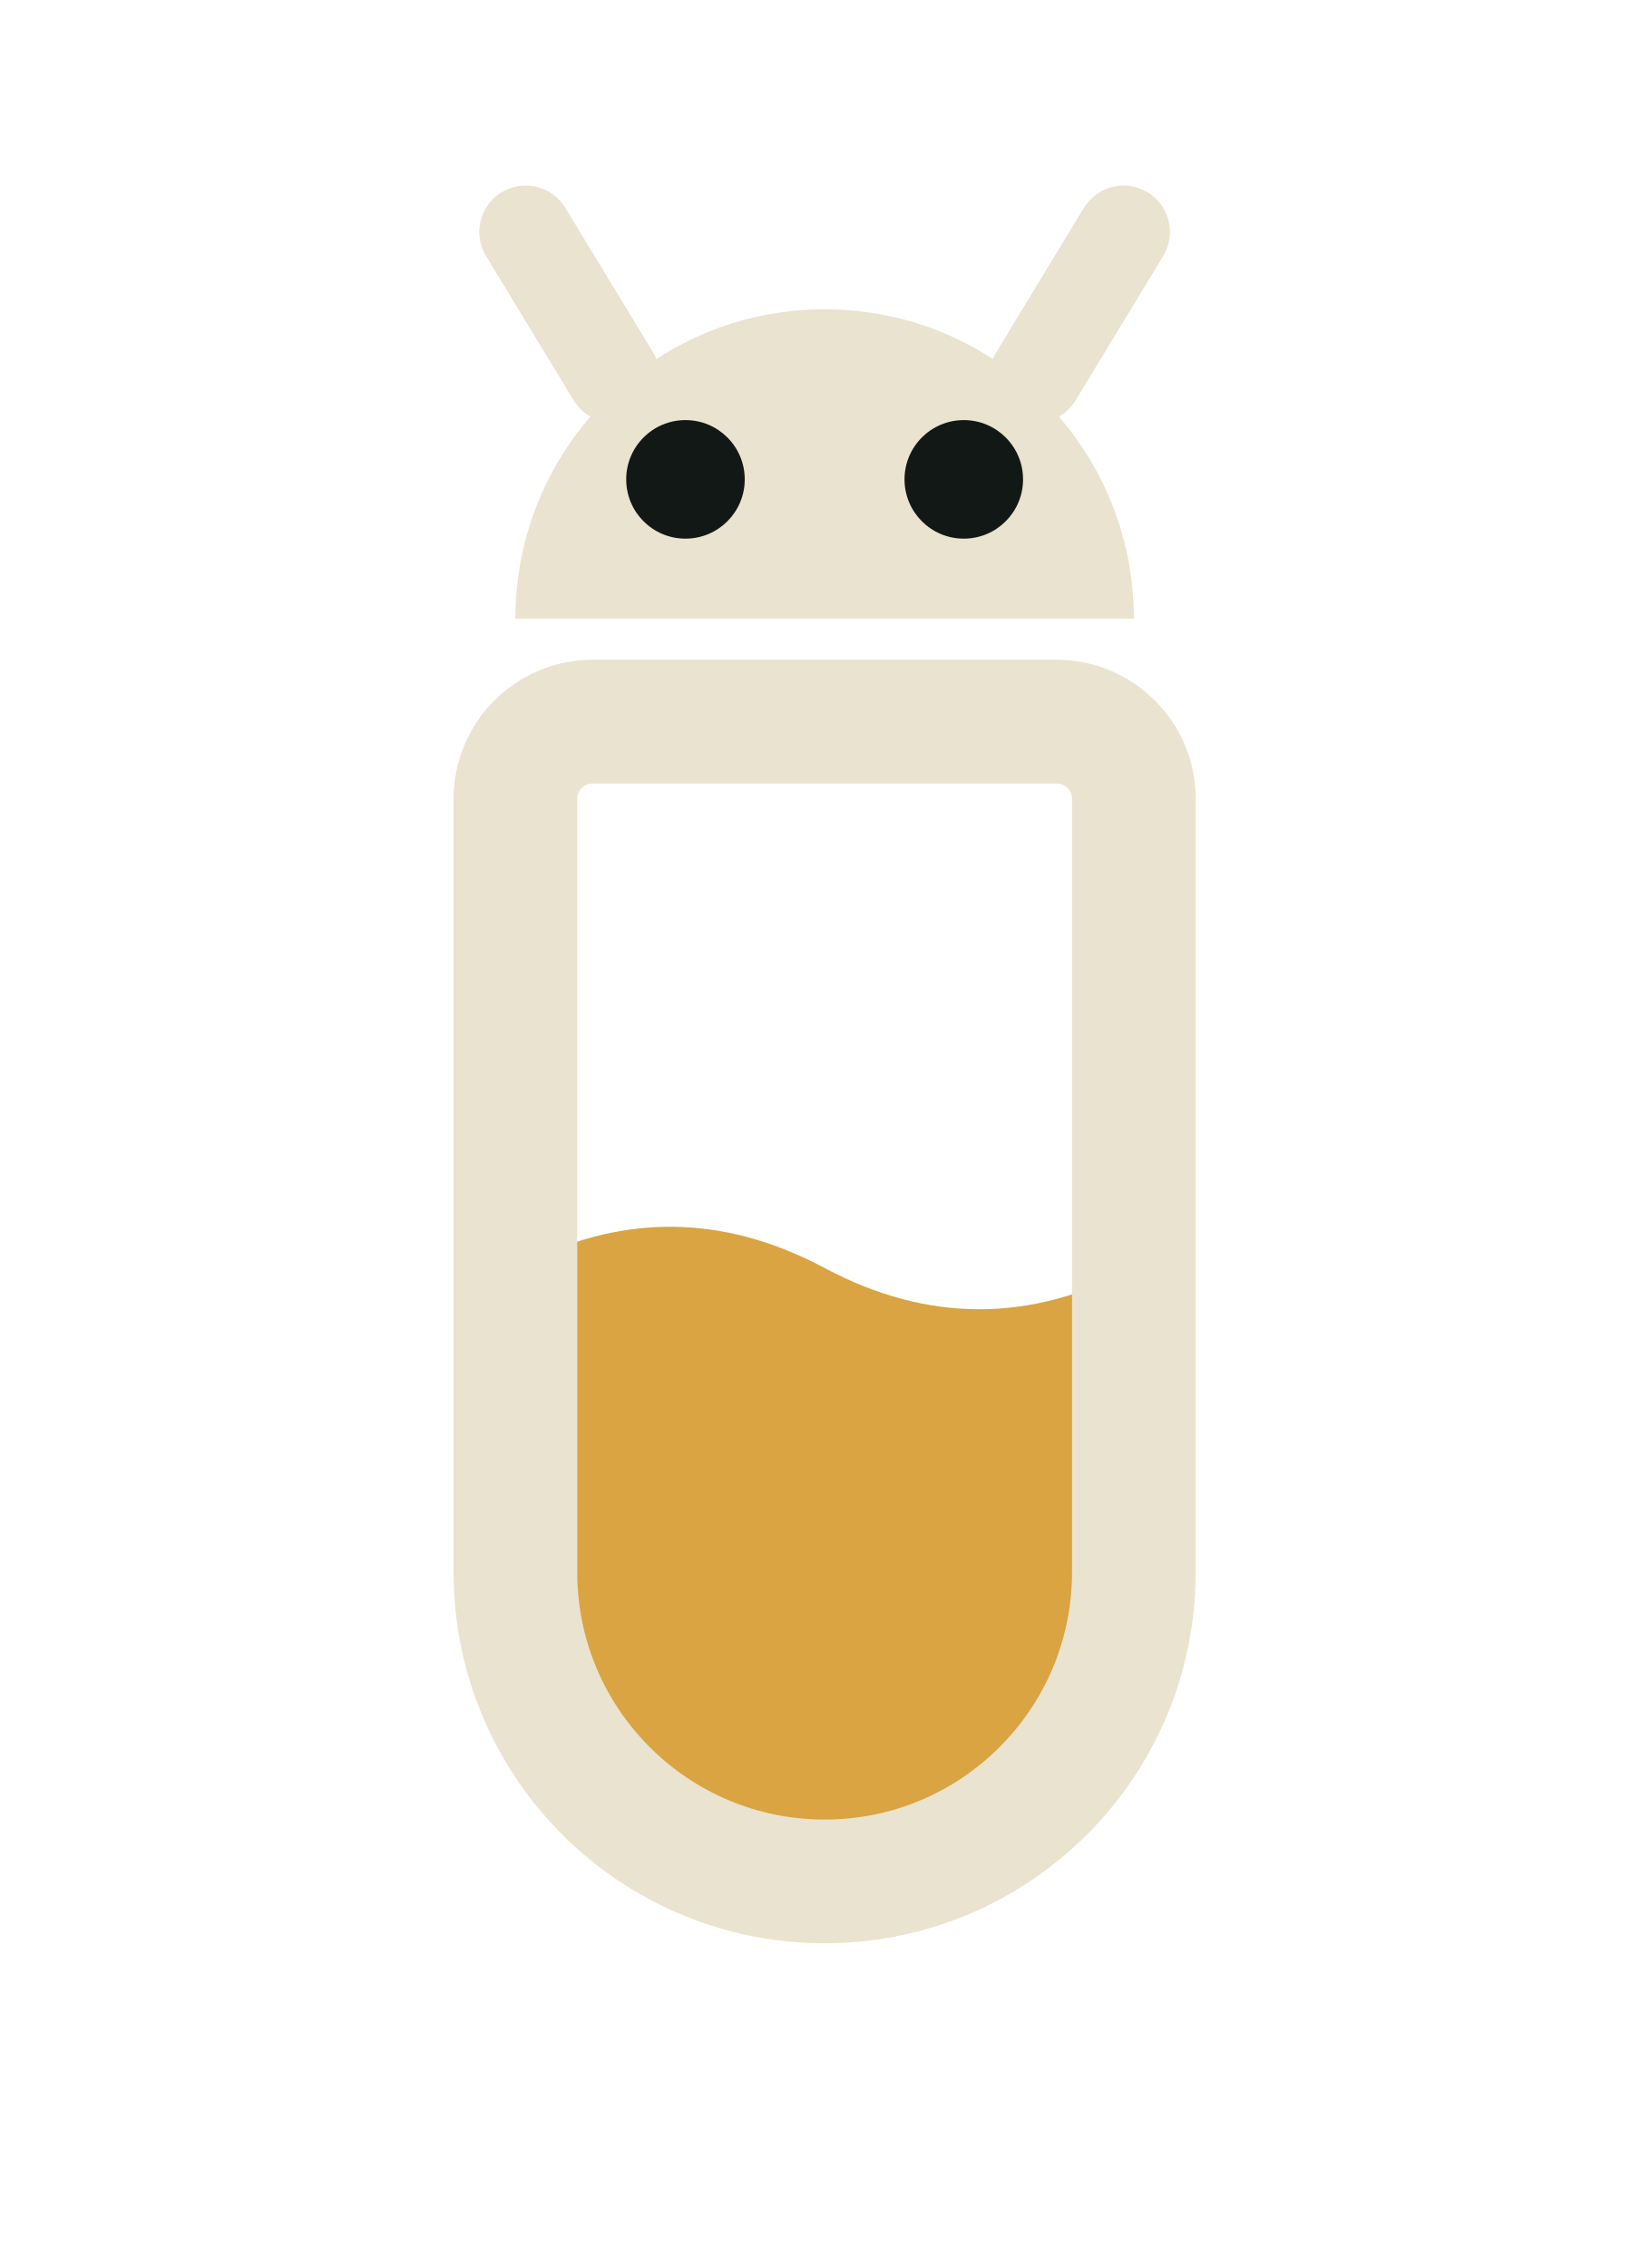
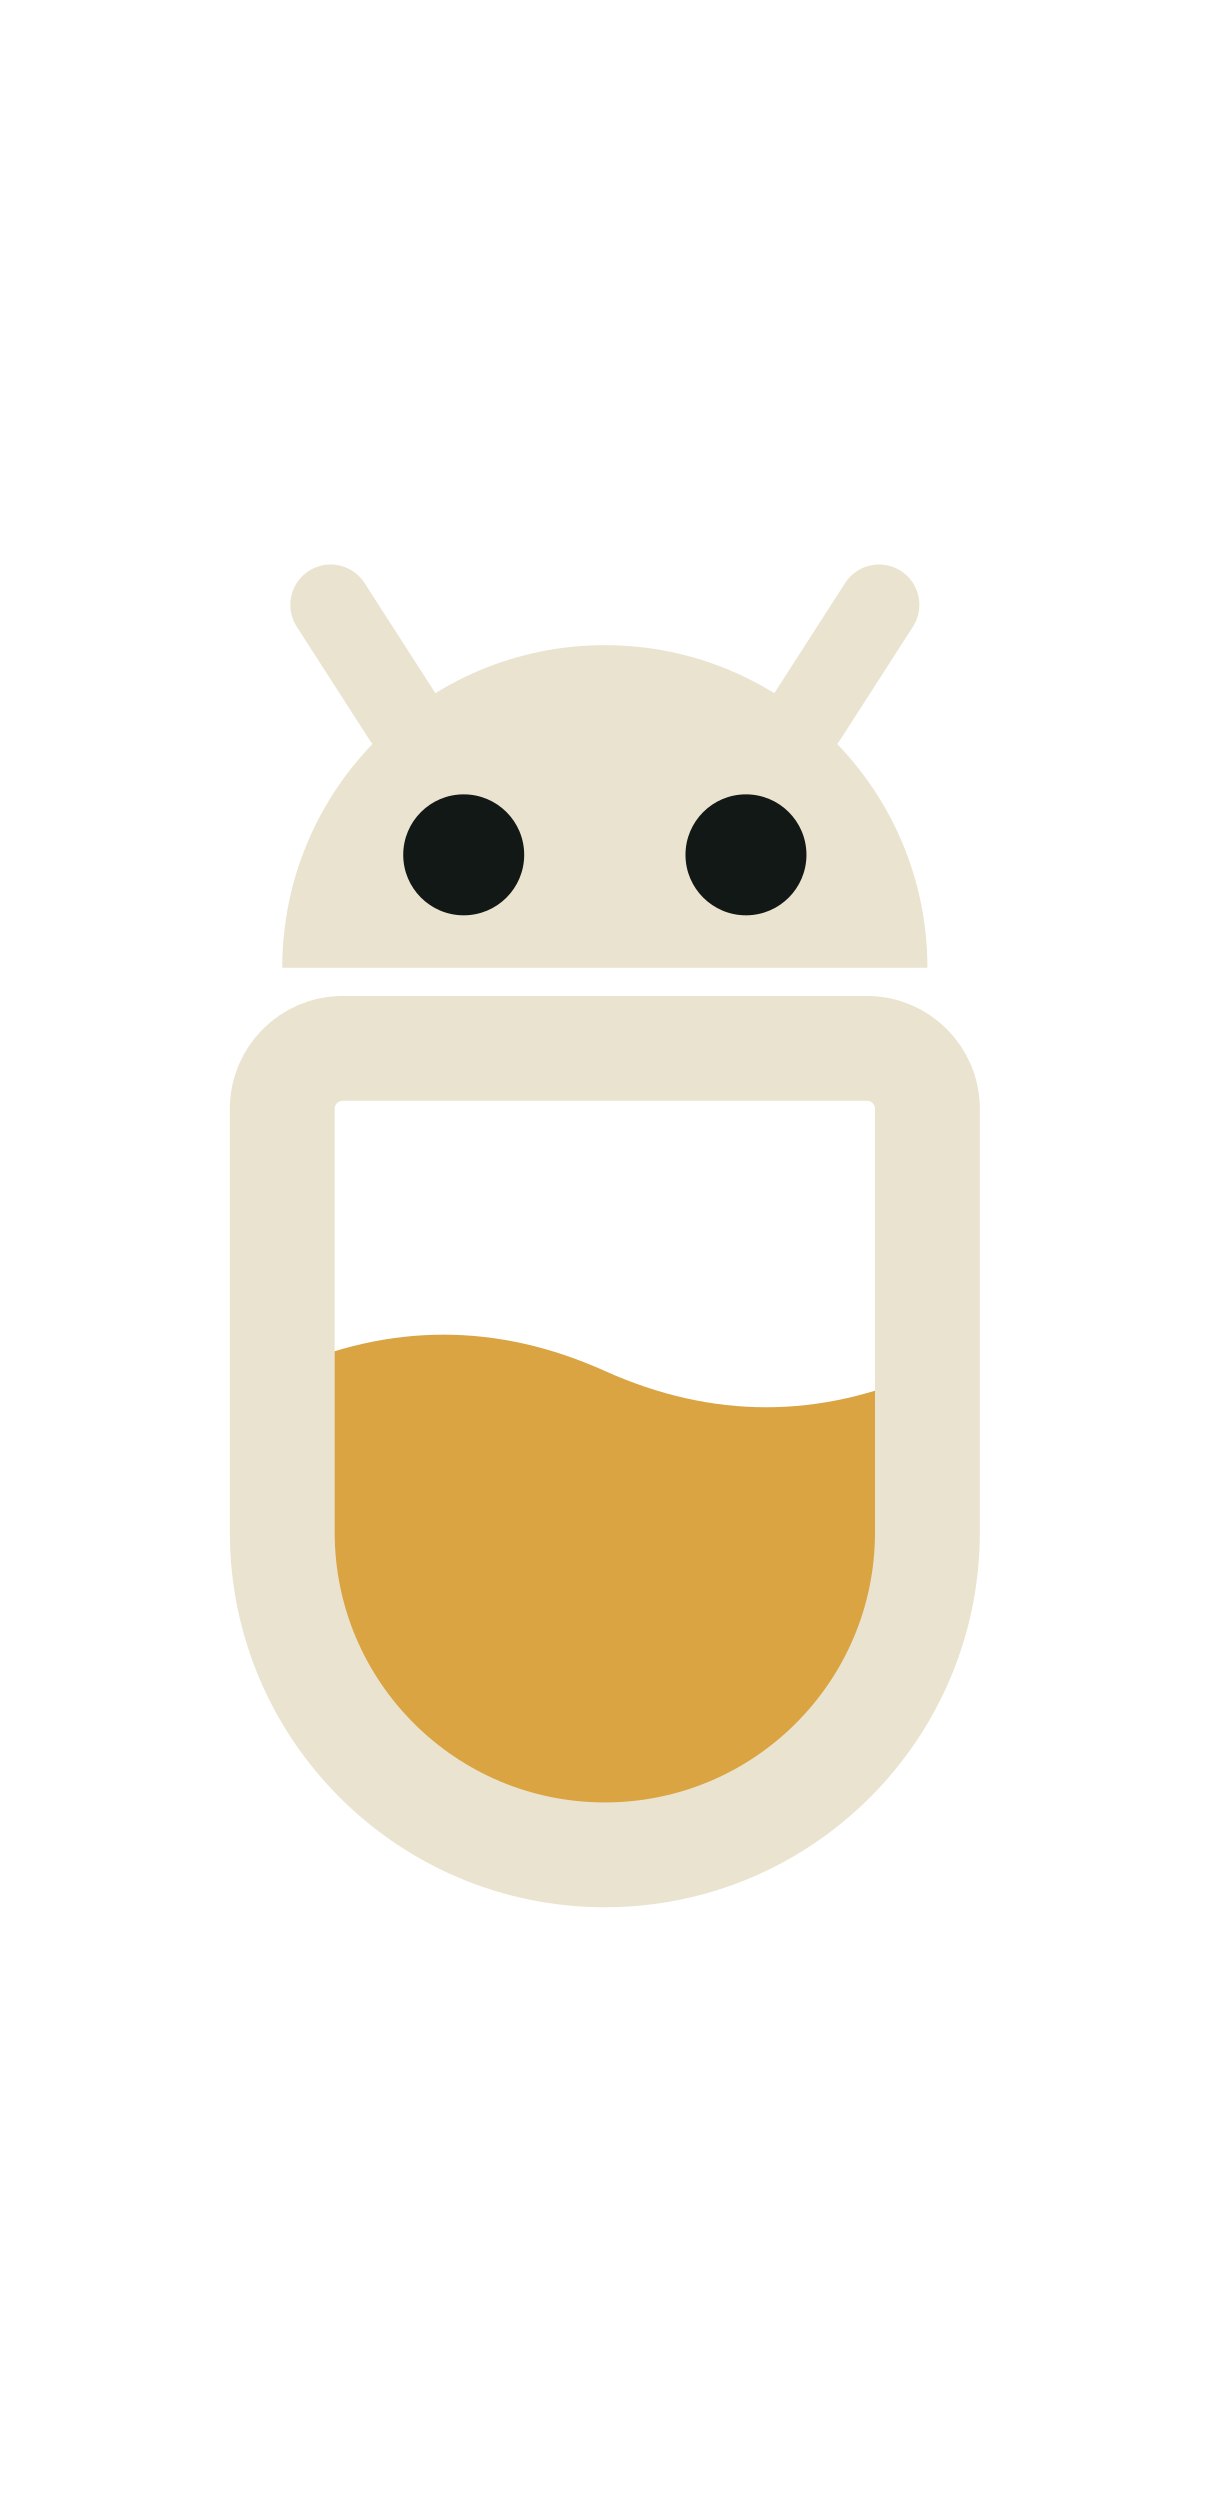
- <svg xmlns="http://www.w3.org/2000/svg" viewBox="0 0 32 44">
-   <path d="M10 12 a6 6 0 0 1 12 0 z" fill="#eae3cf" />
-   <line x1="11.9" y1="7.3" x2="10.2" y2="4.5" stroke="#eae3cf" stroke-width="1.8" stroke-linecap="round" />
-   <line x1="20.1" y1="7.3" x2="21.8" y2="4.5" stroke="#eae3cf" stroke-width="1.8" stroke-linecap="round" />
-   <circle cx="13.3" cy="9.3" r="1.15" fill="#111815" />
-   <circle cx="18.7" cy="9.3" r="1.15" fill="#111815" />
-   <path d="M10 24.6 q3 -1.6 6 0 t6 0 V30.5 a6 6 0 0 1 -12 0 z" fill="#d9a441" />
-   <path d="M11.5 14 h9 a1.5 1.5 0 0 1 1.5 1.5 v15 a6 6 0 0 1 -12 0 v-15 A1.5 1.5 0 0 1 11.5 14 Z" fill="none" stroke="#eae3cf" stroke-width="2.4" stroke-linejoin="round" />
+ <svg xmlns="http://www.w3.org/2000/svg" viewBox="-3 -13 30 62">
+   <path d="M4 11 a8 8 0 0 1 16 0 z" fill="#eae3cf" />
+   <line x1="7" y1="4.8" x2="5.2" y2="2" stroke="#eae3cf" stroke-width="2" stroke-linecap="round" />
+   <line x1="17" y1="4.8" x2="18.8" y2="2" stroke="#eae3cf" stroke-width="2" stroke-linecap="round" />
+   <circle cx="8.5" cy="8.2" r="1.5" fill="#111815" />
+   <circle cx="15.5" cy="8.2" r="1.5" fill="#111815" />
+   <path d="M4 21 q4 -1.8 8 0 t8 0 V25 a8 8 0 0 1 -16 0 z" fill="#d9a441" />
+   <path d="M5.5 13 h13 a1.5 1.5 0 0 1 1.5 1.5 v10.5 a8 8 0 0 1 -16 0 v-10.5 A1.5 1.5 0 0 1 5.5 13 Z" fill="none" stroke="#eae3cf" stroke-width="2.6" stroke-linejoin="round" />
</svg>
